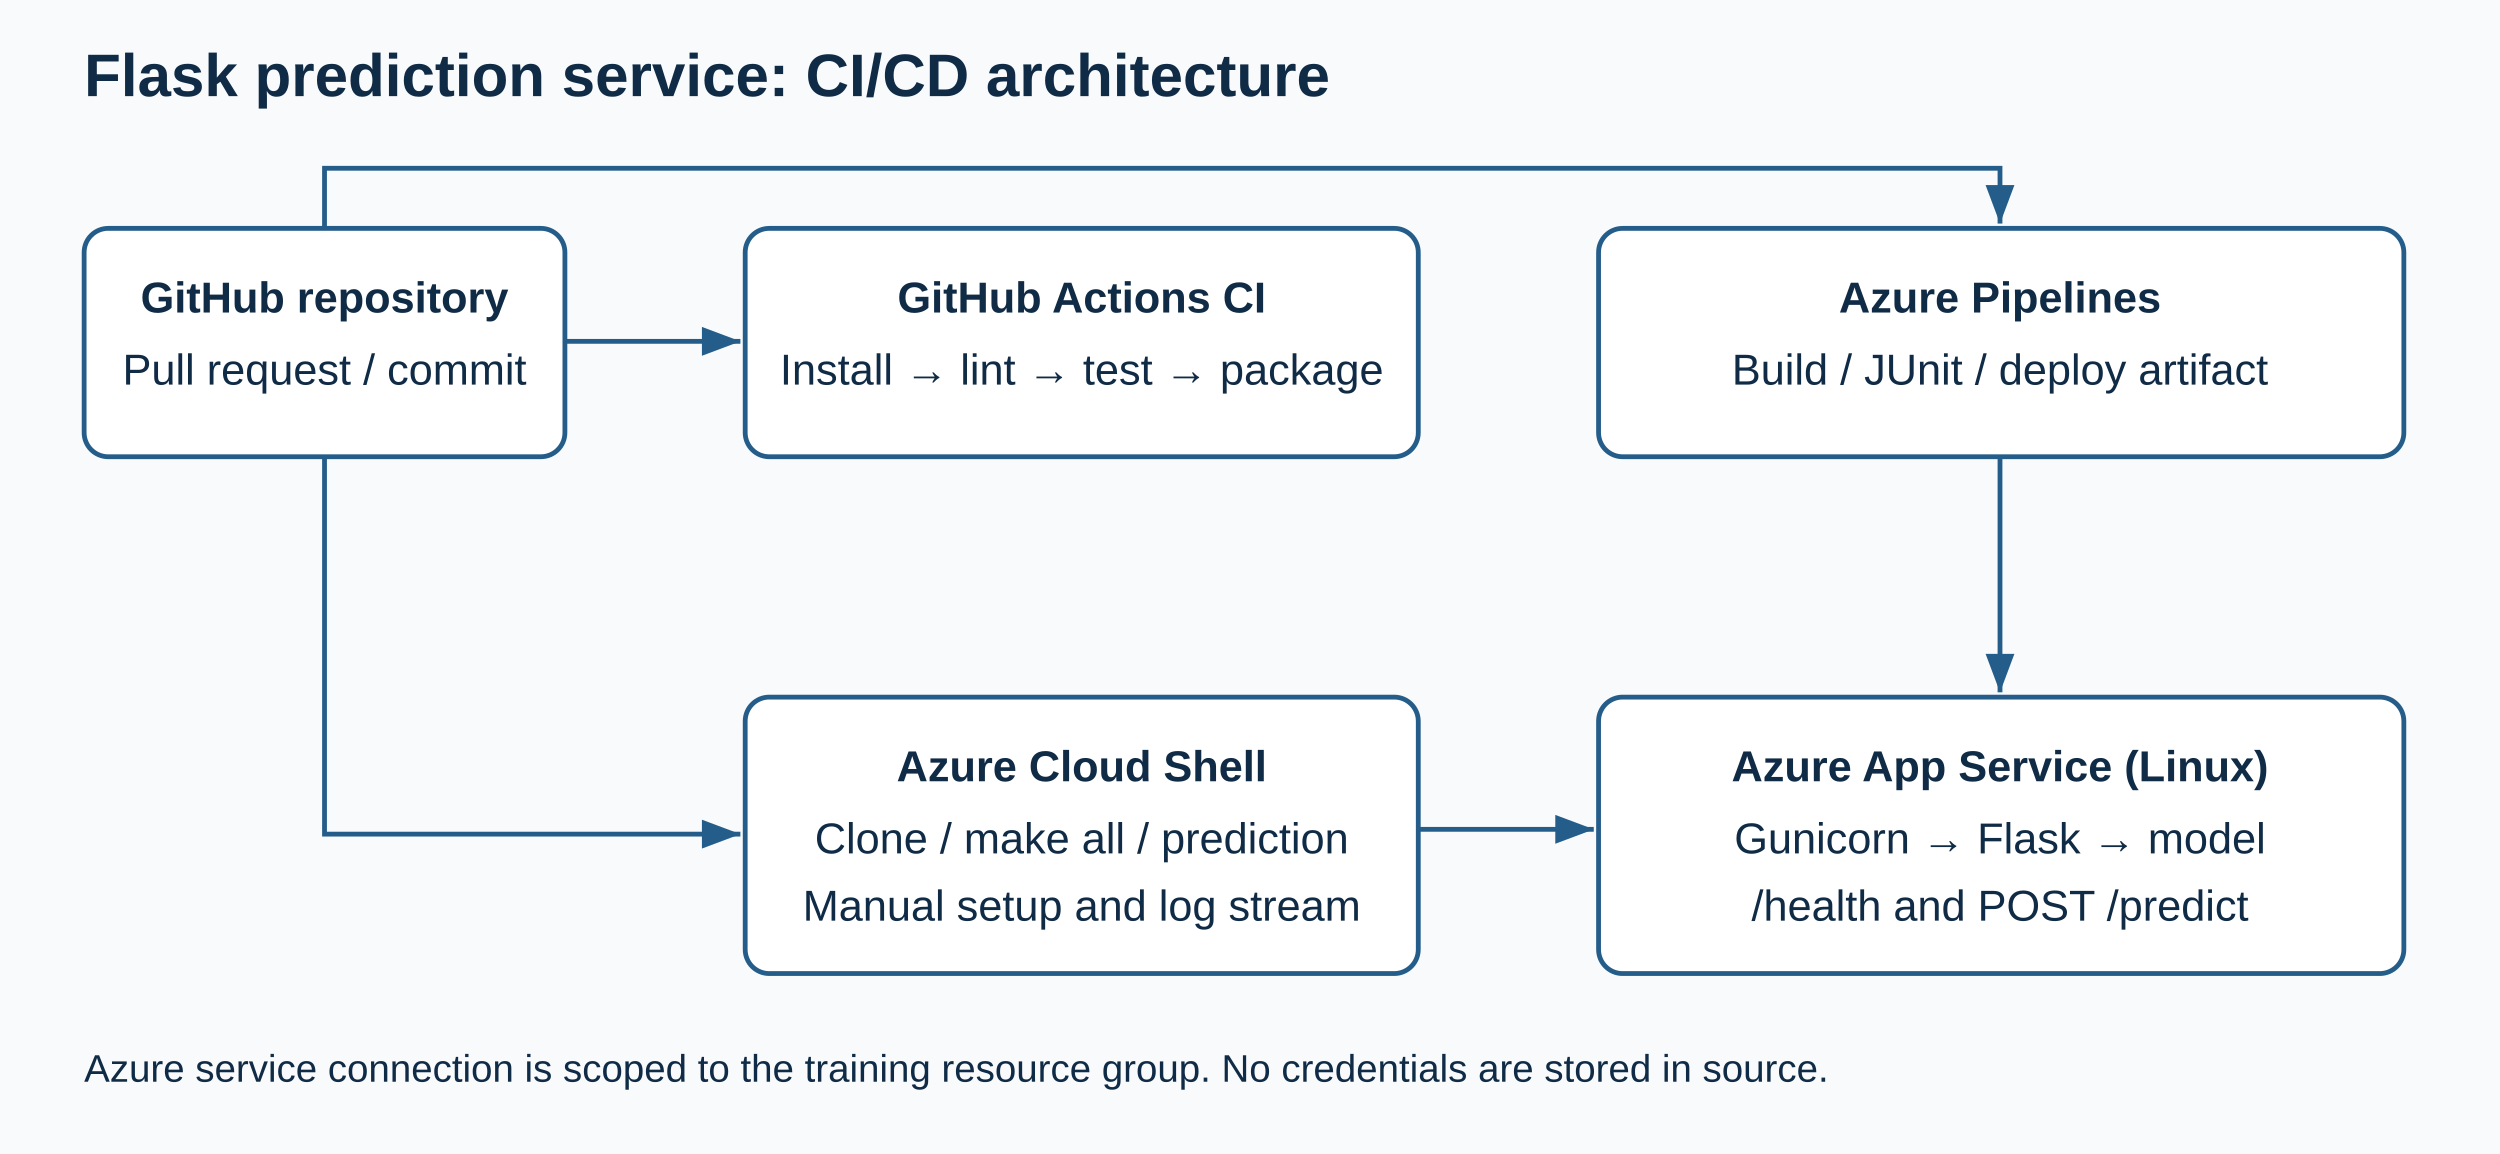
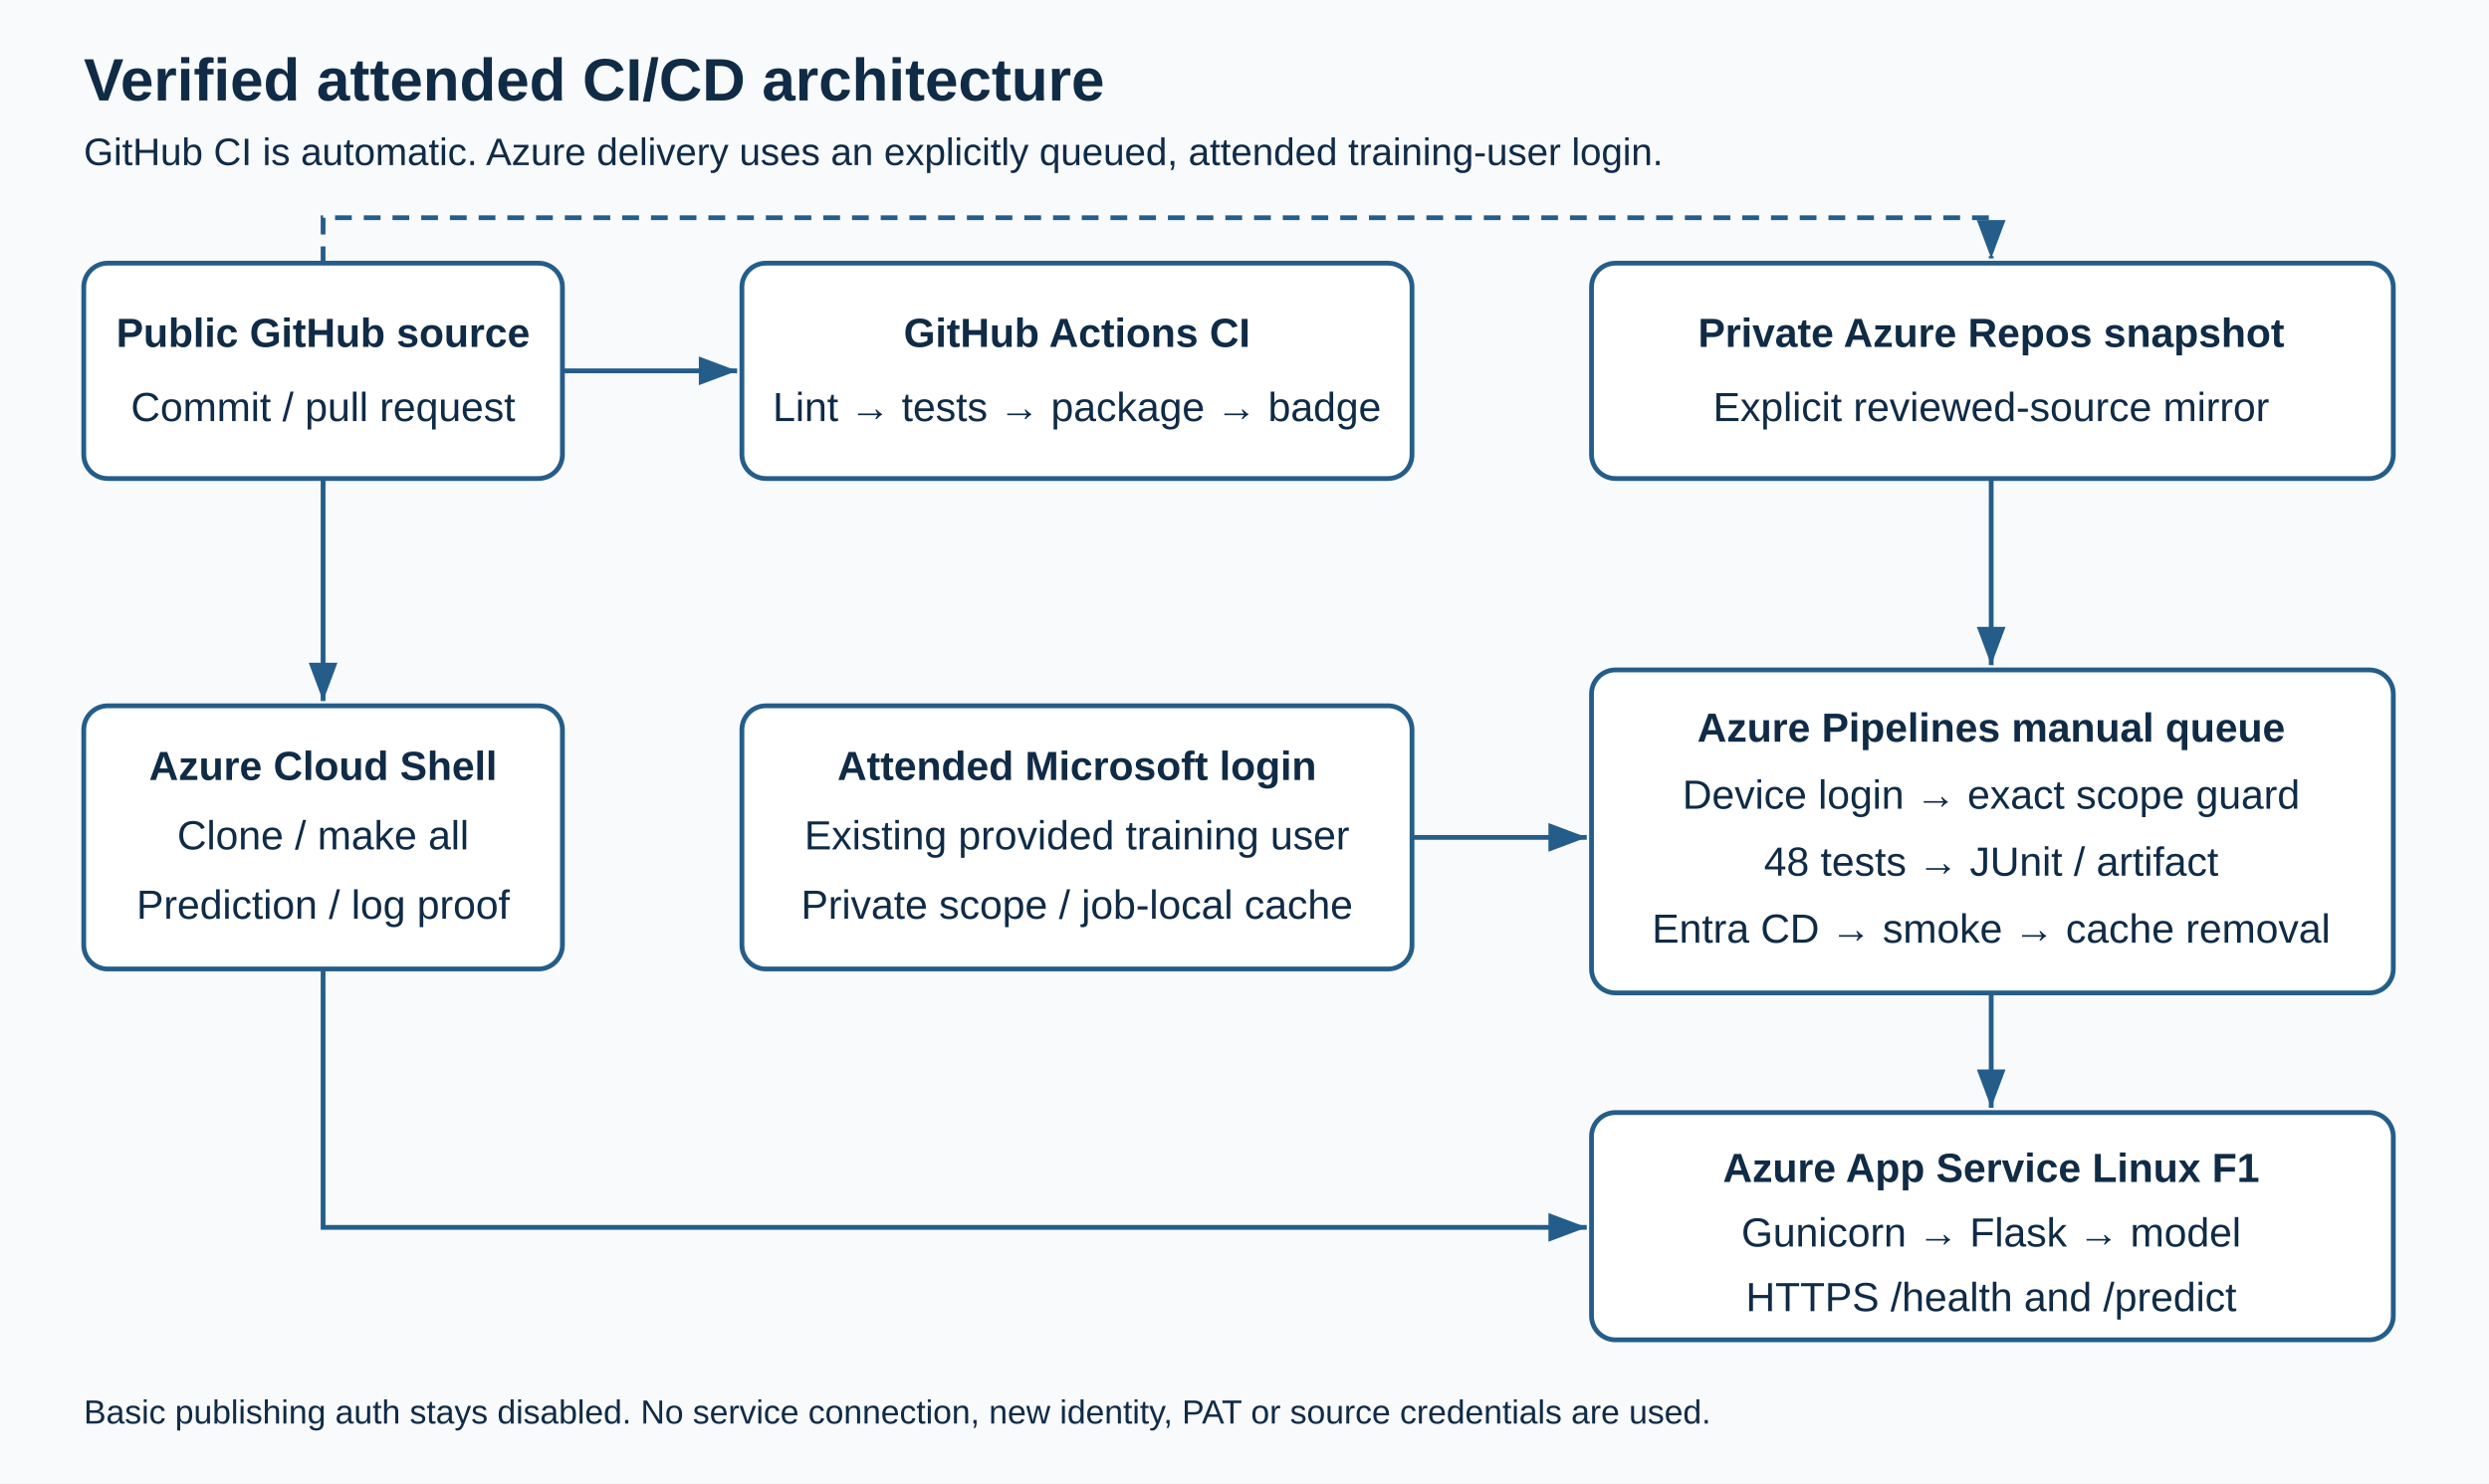
- <svg xmlns="http://www.w3.org/2000/svg" width="1040" height="480" viewBox="0 0 1040 480">
+ <svg xmlns="http://www.w3.org/2000/svg" width="1040" height="620" viewBox="0 0 1040 620">
  <defs>
    <marker id="arrow" markerWidth="10" markerHeight="10" refX="8" refY="3" orient="auto">
      <path d="M0,0 L8,3 L0,6 Z" fill="#245d89" />
    </marker>
  </defs>
-   <rect width="1040" height="480" fill="#f8fafc" />
+   <rect width="1040" height="620" fill="#f8fafc" />
  <g font-family="Arial,sans-serif" fill="#102b46">
-     <text x="35" y="40" font-size="25" font-weight="bold">Flask prediction service: CI/CD architecture</text>
+     <text x="35" y="42" font-size="25" font-weight="bold">Verified attended CI/CD architecture</text>
+     <text x="35" y="69" font-size="16">GitHub CI is automatic. Azure delivery uses an explicitly queued, attended training-user login.</text>
    <g fill="white" stroke="#245d89" stroke-width="2">
-       <rect x="35" y="95" width="200" height="95" rx="10" />
-       <rect x="310" y="95" width="280" height="95" rx="10" />
-       <rect x="665" y="95" width="335" height="95" rx="10" />
-       <rect x="310" y="290" width="280" height="115" rx="10" />
-       <rect x="665" y="290" width="335" height="115" rx="10" />
+       <rect x="35" y="110" width="200" height="90" rx="10" />
+       <rect x="310" y="110" width="280" height="90" rx="10" />
+       <rect x="665" y="110" width="335" height="90" rx="10" />
+       <rect x="35" y="295" width="200" height="110" rx="10" />
+       <rect x="310" y="295" width="280" height="110" rx="10" />
+       <rect x="665" y="280" width="335" height="135" rx="10" />
+       <rect x="665" y="465" width="335" height="95" rx="10" />
    </g>
-     <g font-size="18" text-anchor="middle">
-       <text x="135" y="130" font-weight="bold">GitHub repository</text>
-       <text x="135" y="160">Pull request / commit</text>
-       <text x="450" y="130" font-weight="bold">GitHub Actions CI</text>
-       <text x="450" y="160">Install → lint → test → package</text>
-       <text x="832" y="130" font-weight="bold">Azure Pipelines</text>
-       <text x="832" y="160">Build / JUnit / deploy artifact</text>
-       <text x="450" y="325" font-weight="bold">Azure Cloud Shell</text>
-       <text x="450" y="355">Clone / make all / prediction</text>
-       <text x="450" y="383">Manual setup and log stream</text>
-       <text x="832" y="325" font-weight="bold">Azure App Service (Linux)</text>
-       <text x="832" y="355">Gunicorn → Flask → model</text>
-       <text x="832" y="383">/health and POST /predict</text>
+     <g font-size="17" text-anchor="middle">
+       <text x="135" y="145" font-weight="bold">Public GitHub source</text>
+       <text x="135" y="176">Commit / pull request</text>
+       <text x="450" y="145" font-weight="bold">GitHub Actions CI</text>
+       <text x="450" y="176">Lint → tests → package → badge</text>
+       <text x="832" y="145" font-weight="bold">Private Azure Repos snapshot</text>
+       <text x="832" y="176">Explicit reviewed-source mirror</text>
+       <text x="135" y="326" font-weight="bold">Azure Cloud Shell</text>
+       <text x="135" y="355">Clone / make all</text>
+       <text x="135" y="384">Prediction / log proof</text>
+       <text x="450" y="326" font-weight="bold">Attended Microsoft login</text>
+       <text x="450" y="355">Existing provided training user</text>
+       <text x="450" y="384">Private scope / job-local cache</text>
+       <text x="832" y="310" font-weight="bold">Azure Pipelines manual queue</text>
+       <text x="832" y="338">Device login → exact scope guard</text>
+       <text x="832" y="366">48 tests → JUnit / artifact</text>
+       <text x="832" y="394">Entra CD → smoke → cache removal</text>
+       <text x="832" y="494" font-weight="bold">Azure App Service Linux F1</text>
+       <text x="832" y="521">Gunicorn → Flask → model</text>
+       <text x="832" y="548">HTTPS /health and /predict</text>
    </g>
    <g stroke="#245d89" stroke-width="2" fill="none" marker-end="url(#arrow)">
-       <path d="M235,142 H308" />
-       <path d="M135,95 V70 H832 V93" />
-       <path d="M832,190 V288" />
-       <path d="M590,345 H663" />
-       <path d="M135,190 V347 H308" />
+       <path d="M235,155 H308" />
+       <path d="M135,110 V91 H832 V108" stroke-dasharray="7 5" />
+       <path d="M135,200 V293" />
+       <path d="M832,200 V278" />
+       <path d="M590,350 H663" />
+       <path d="M832,415 V463" />
+       <path d="M135,405 V513 H663" />
    </g>
-     <text x="35" y="450" font-size="16">Azure service connection is scoped to the training resource group. No credentials are stored in source.</text>
+     <text x="35" y="595" font-size="14">Basic publishing auth stays disabled. No service connection, new identity, PAT or source credentials are used.</text>
  </g>
</svg>
